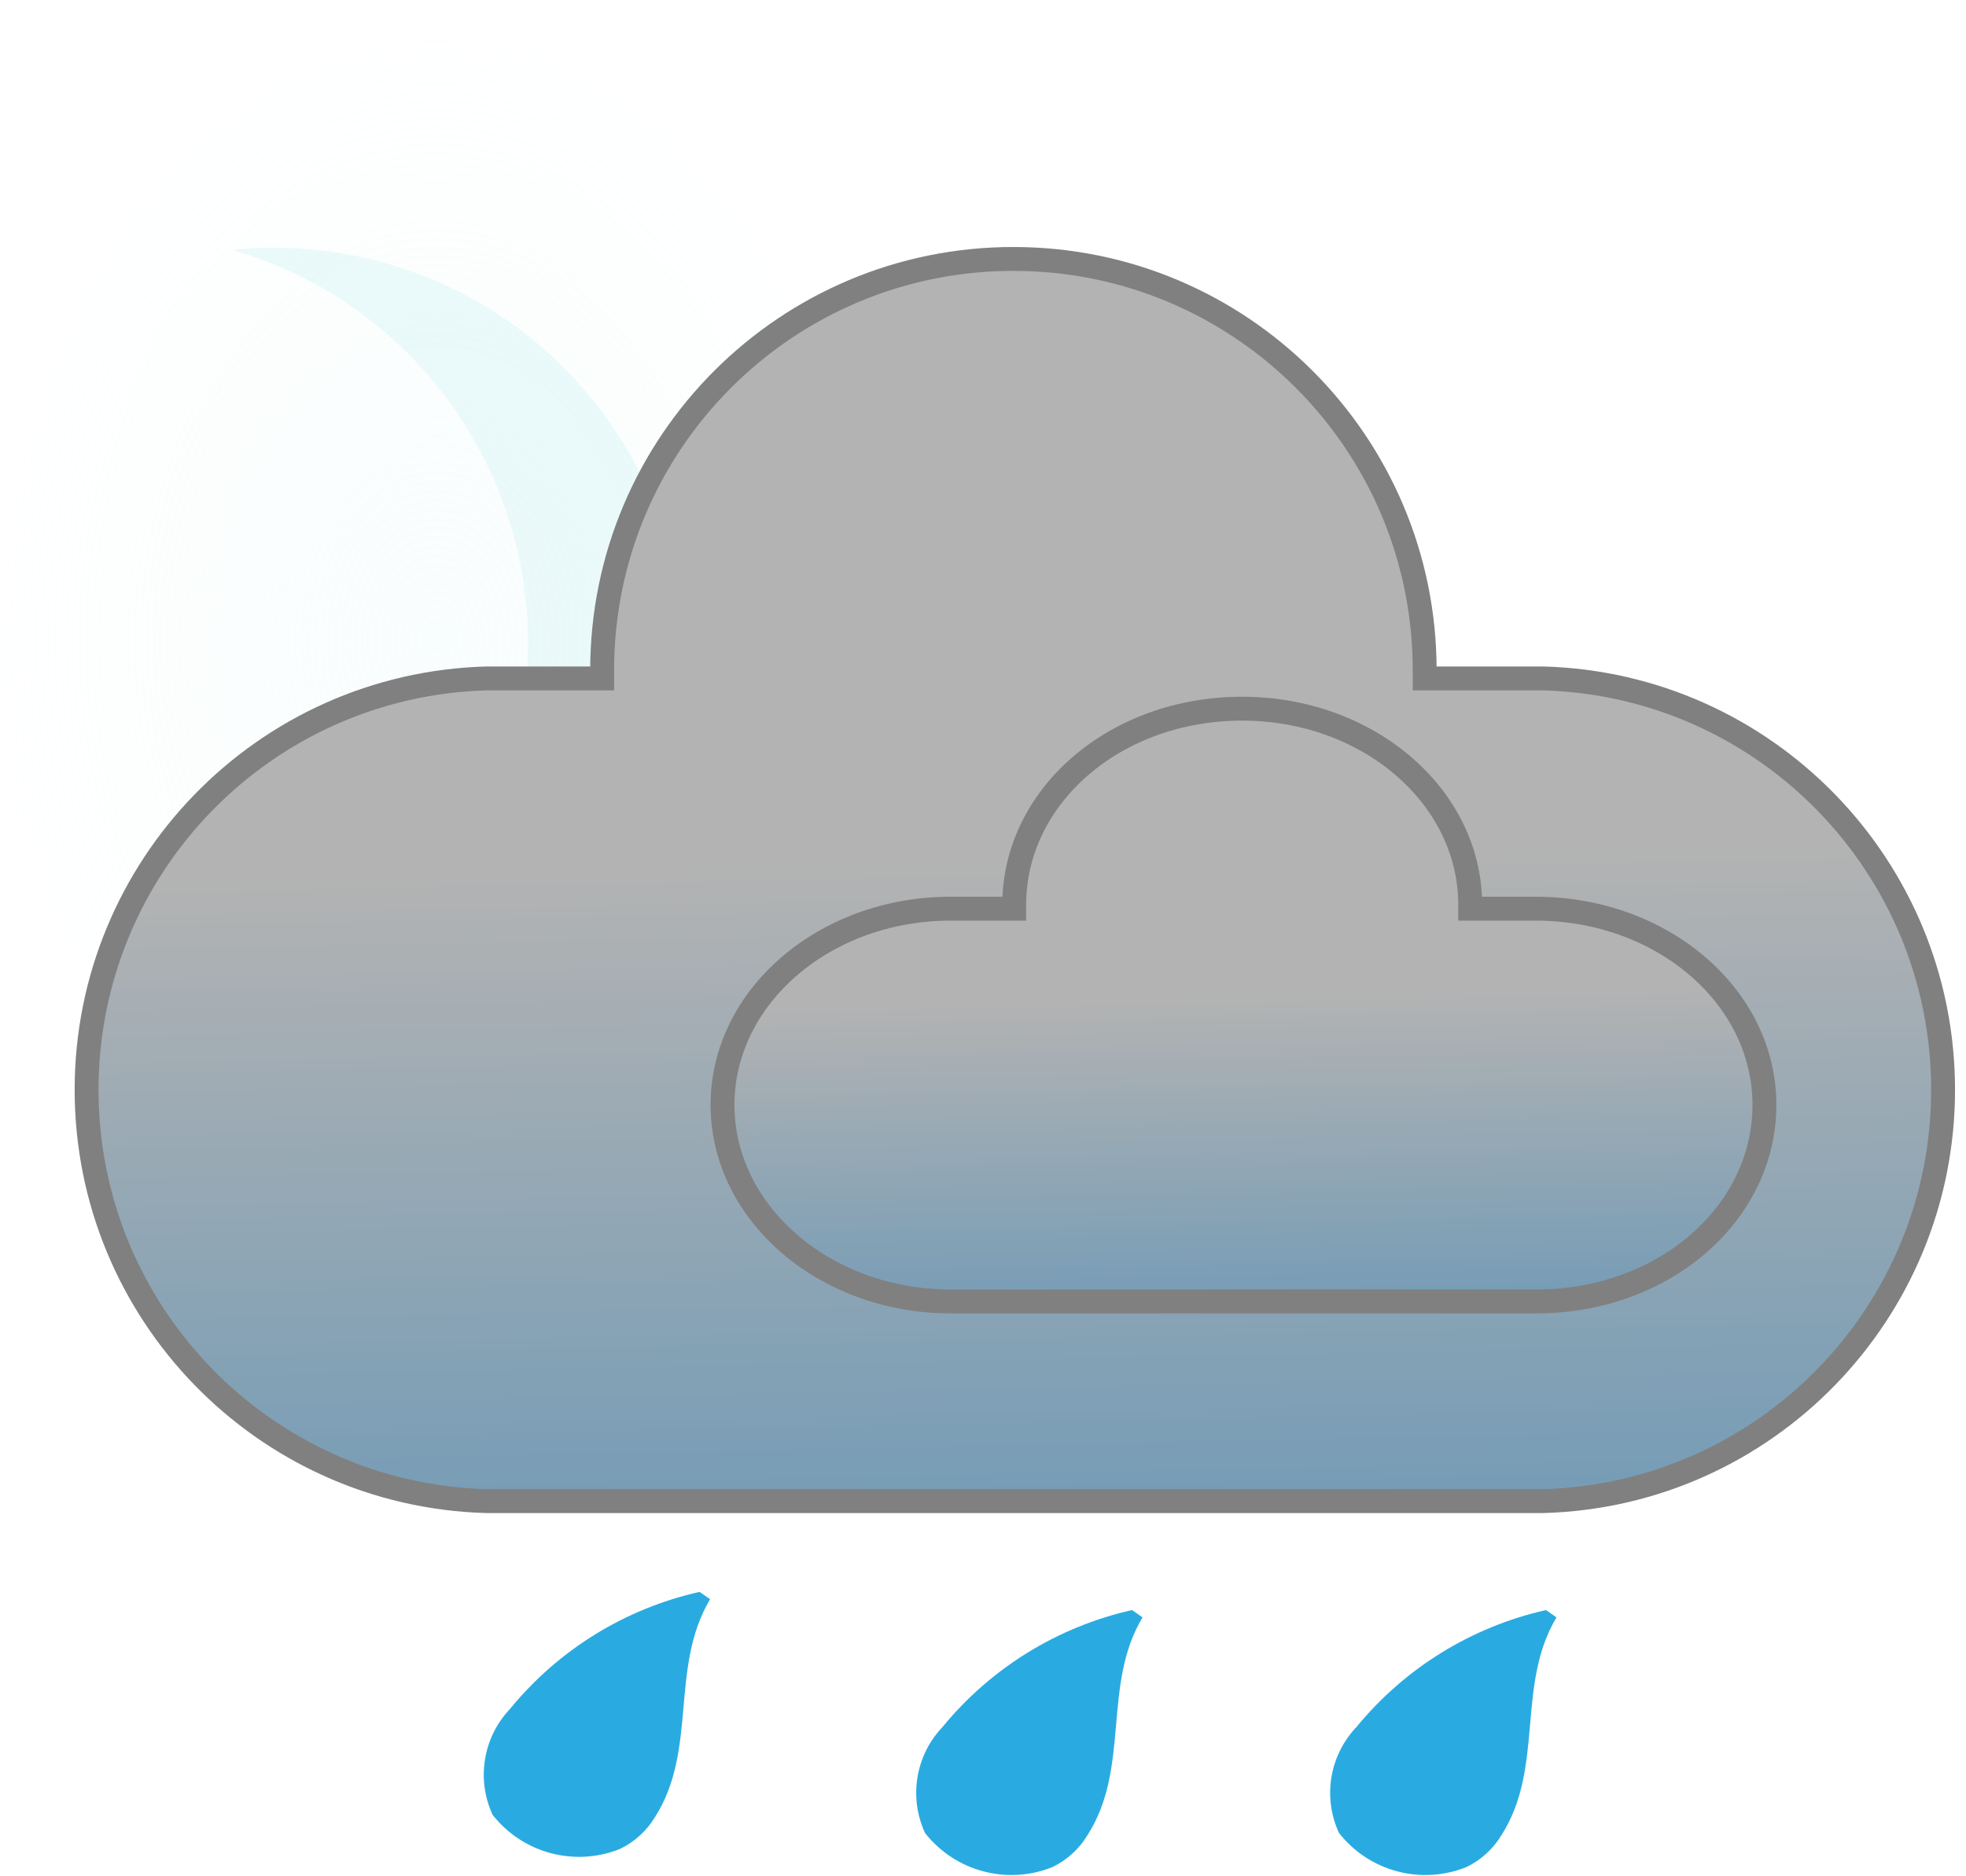
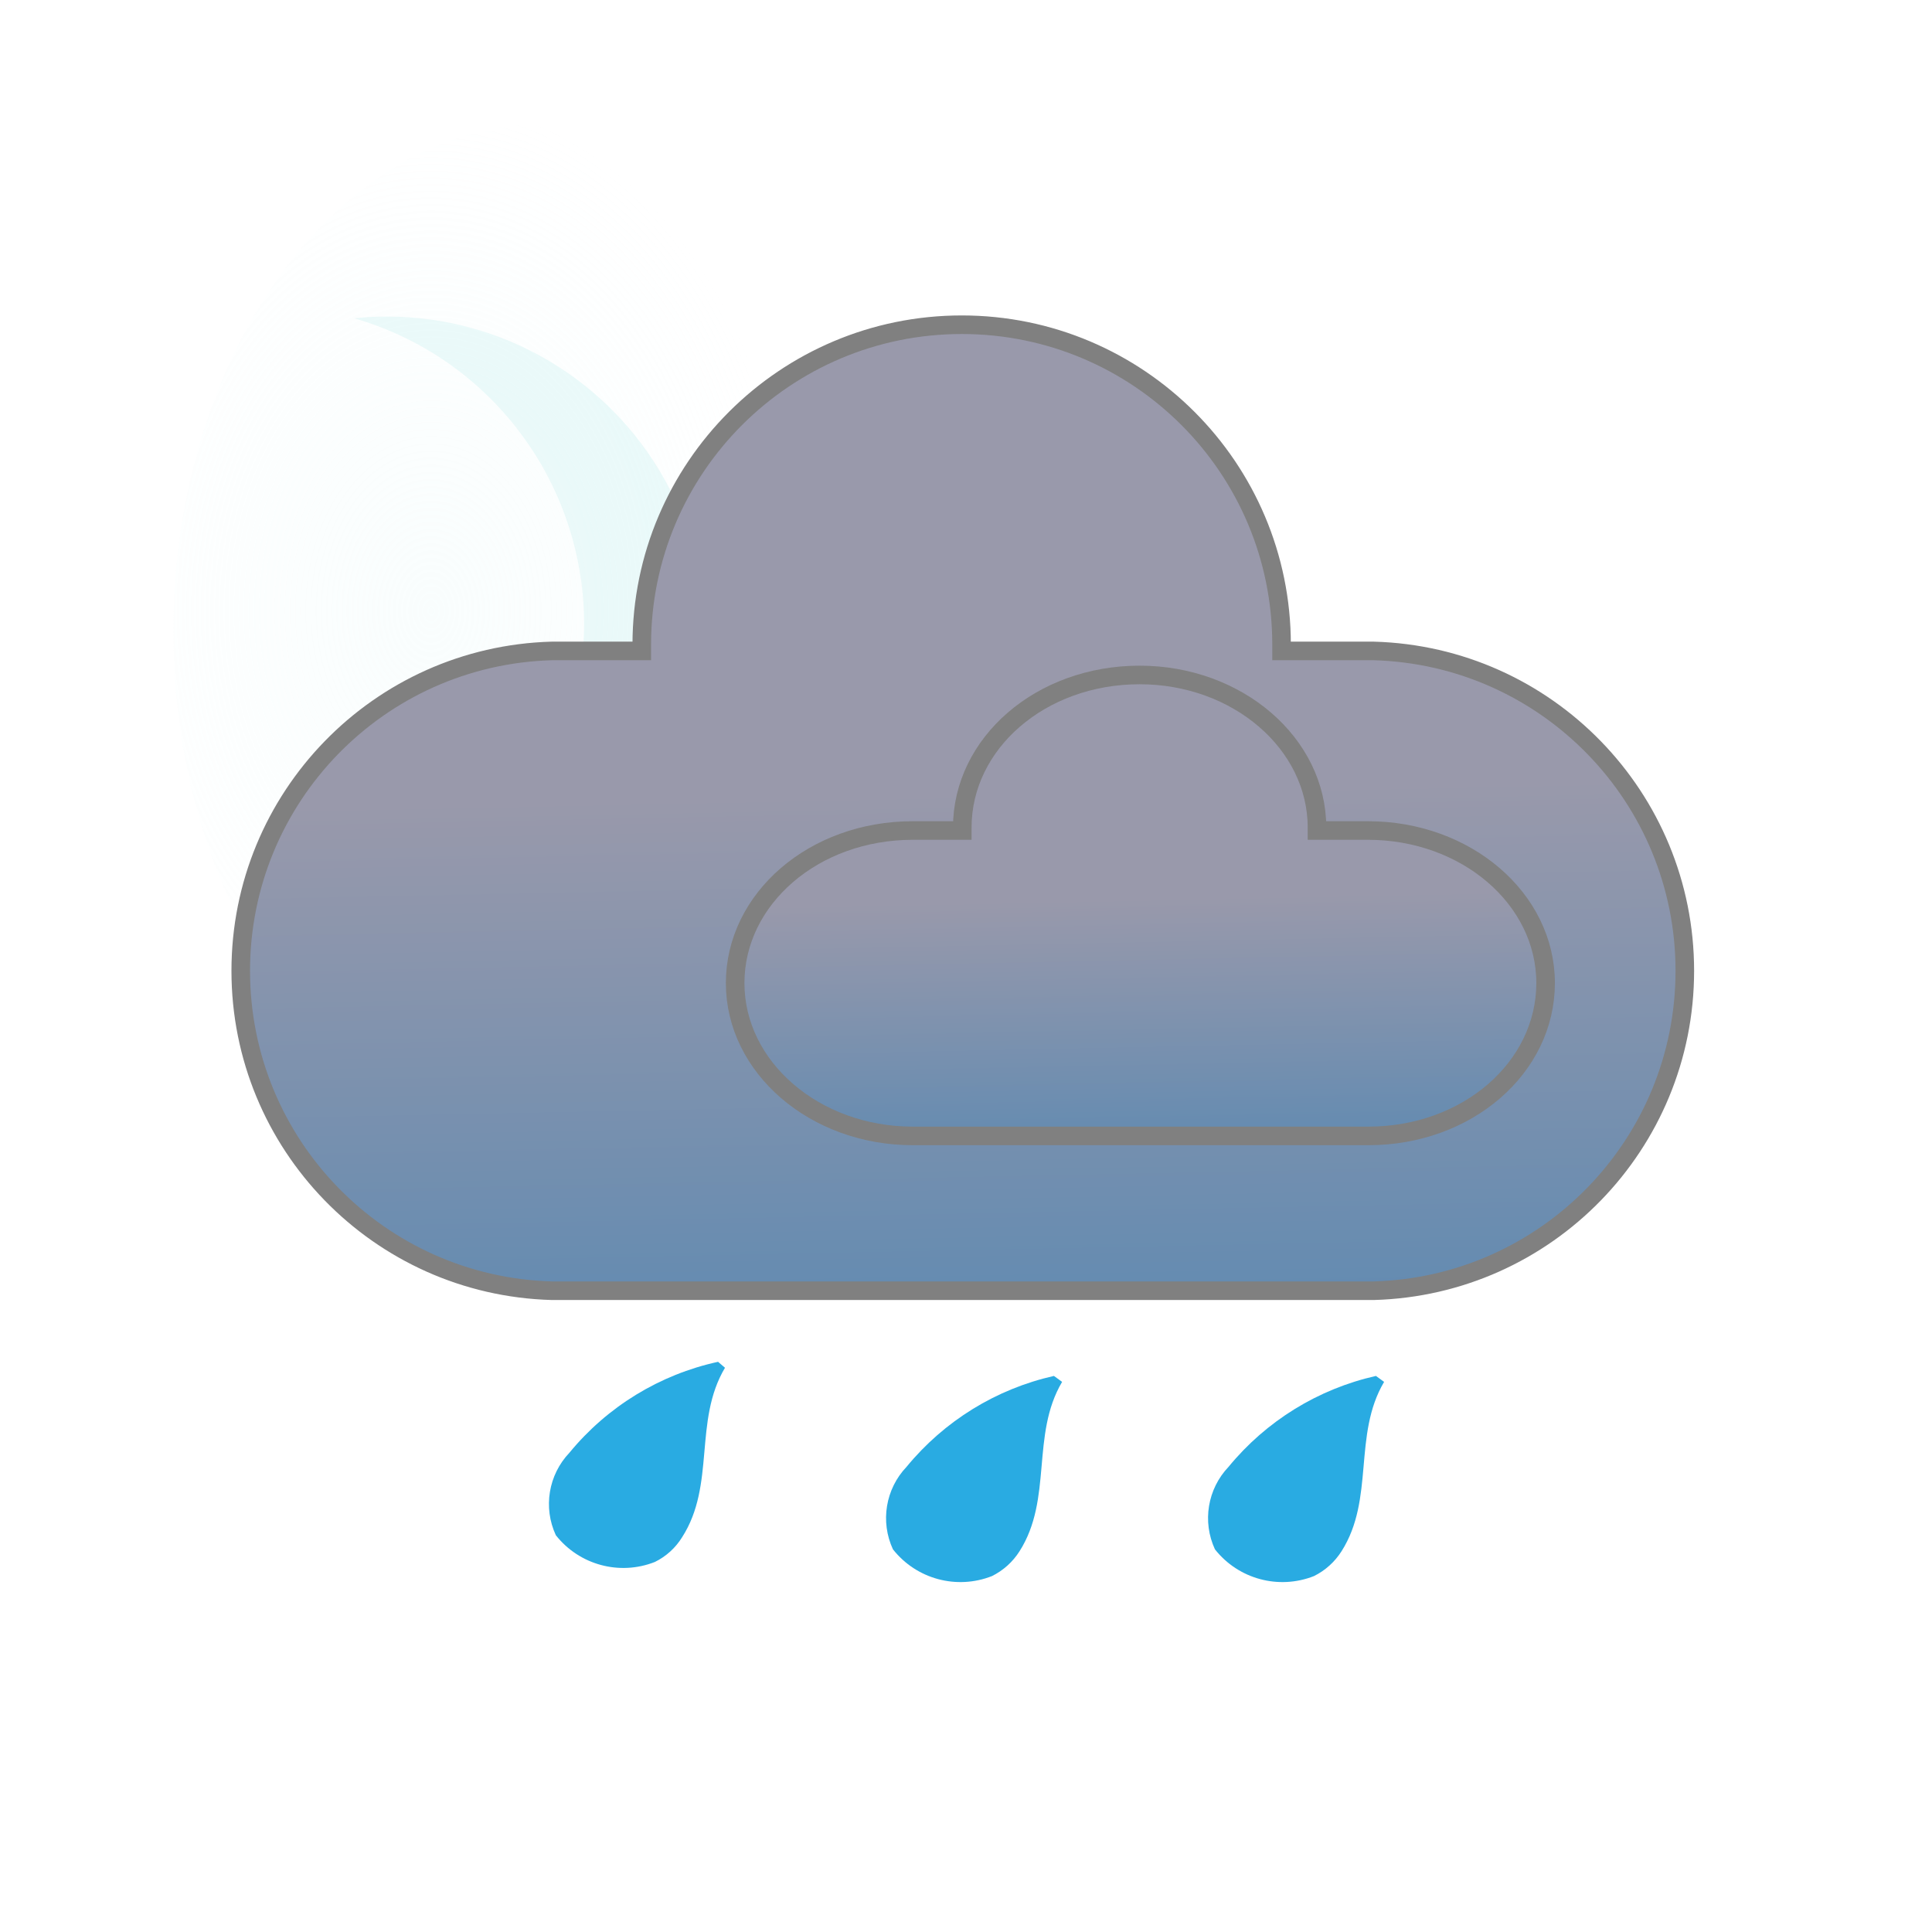
- <svg xmlns="http://www.w3.org/2000/svg" xmlns:xlink="http://www.w3.org/1999/xlink" id="Слой_1" data-name="Слой 1" viewBox="0 0 61.74 58.89">
+ <svg xmlns="http://www.w3.org/2000/svg" xmlns:xlink="http://www.w3.org/1999/xlink" id="Слой_1" data-name="Слой 1" viewBox="0 0 78 78">
  <defs>
-     <style>.cls-1{fill:#eaf9f9;}.cls-2{fill:url(#Безымянный_градиент_5);}.cls-3,.cls-4{stroke:gray;stroke-miterlimit:10;stroke-width:0.75px;}.cls-3{fill:url(#Безымянный_градиент_12);}.cls-4{fill:url(#Безымянный_градиент_12-2);}.cls-5{fill:#29abe2;}</style>
-     <radialGradient id="Безымянный_градиент_5" cx="326.33" cy="247.36" r="19.26" gradientTransform="translate(-237.57 -244.56) scale(0.77 1.07)" gradientUnits="userSpaceOnUse">
+     <style>.cls-1{fill:#333348;stroke:#b3b3b3;opacity:0;}.cls-1,.cls-4,.cls-5{stroke-miterlimit:10;}.cls-2{fill:#eaf9f9;}.cls-3{fill:url(#Безымянный_градиент_5);}.cls-4,.cls-5{stroke:gray;stroke-width:0.75px;}.cls-4{fill:url(#Безымянный_градиент_4);}.cls-5{fill:url(#Безымянный_градиент_4-2);}.cls-6{fill:#29abe2;}</style>
+     <radialGradient id="Безымянный_градиент_5" cx="1155.82" cy="534.48" r="19.26" gradientTransform="translate(-872.58 -547.23) scale(0.77 1.07)" gradientUnits="userSpaceOnUse">
      <stop offset="0" stop-color="#eaf9f9" stop-opacity="0.29" />
      <stop offset="0.5" stop-color="#eaf9f9" stop-opacity="0.15" />
      <stop offset="1" stop-color="#eaf9f9" stop-opacity="0" />
    </radialGradient>
-     <linearGradient id="Безымянный_градиент_12" x1="340.75" y1="246.15" x2="341.95" y2="305.14" gradientUnits="userSpaceOnUse">
-       <stop offset="0" stop-color="#b3b3b3" />
+     <linearGradient id="Безымянный_градиент_4" x1="982.98" y1="553.75" x2="984.18" y2="612.74" gradientUnits="userSpaceOnUse">
+       <stop offset="0" stop-color="#9999ab" />
      <stop offset="1" stop-color="#0071bc" />
    </linearGradient>
-     <linearGradient id="Безымянный_градиент_12-2" x1="347.99" y1="250.4" x2="348.57" y2="278.58" xlink:href="#Безымянный_градиент_12" />
+     <linearGradient id="Безымянный_градиент_4-2" x1="990.22" y1="558" x2="990.8" y2="586.19" xlink:href="#Безымянный_градиент_4" />
  </defs>
-   <path class="cls-1" d="M317.66,226.9a11.73,11.73,0,0,0-1.33.07,12.85,12.85,0,0,1-2.19,25.12,12.84,12.84,0,1,0,3.52-25.19Z" transform="translate(-309.03 -219.12)" />
-   <ellipse class="cls-2" cx="15" cy="20.5" rx="15" ry="20.5" />
-   <path class="cls-3" d="M357.49,240.42h-3.72v-.26a12.91,12.91,0,0,0-12.91-12.91h0a12.91,12.91,0,0,0-12.92,12.91v.26h-3.63a12.92,12.92,0,0,0,0,25.83h33.18a12.92,12.92,0,0,0,0-25.83Z" transform="translate(-309.03 -219.12)" />
-   <path class="cls-4" d="M357.26,247.65H355.2v-.12c0-3.41-3.21-6.16-7.16-6.16h0c-4,0-7.16,2.75-7.16,6.16v.12h-2c-3.95,0-7.16,2.76-7.16,6.16s3.21,6.17,7.16,6.17h18.4c4,0,7.16-2.76,7.16-6.17S361.22,247.65,357.26,247.65Z" transform="translate(-309.03 -219.12)" />
-   <path class="cls-5" d="M331,269.1a10.72,10.72,0,0,0-5.95,3.67,3,3,0,0,0-.55,3.33,3.45,3.45,0,0,0,4,1.07,2.6,2.6,0,0,0,1.1-1c1.35-2.12.45-4.69,1.73-6.84" transform="translate(-309.03 -219.12)" />
-   <path class="cls-5" d="M344.58,269.67a10.76,10.76,0,0,0-5.95,3.67,3,3,0,0,0-.55,3.33,3.45,3.45,0,0,0,4,1.07,2.6,2.6,0,0,0,1.1-1c1.36-2.12.45-4.7,1.73-6.84" transform="translate(-309.03 -219.12)" />
-   <path class="cls-5" d="M357.58,269.67a10.76,10.76,0,0,0-5.95,3.67,3,3,0,0,0-.55,3.33,3.45,3.45,0,0,0,4,1.07,2.6,2.6,0,0,0,1.1-1c1.36-2.12.45-4.7,1.73-6.84" transform="translate(-309.03 -219.12)" />
+   <rect class="cls-1" x="0.5" y="0.5" width="77" height="77" />
+   <path class="cls-2" d="M959.89,534.5a11.73,11.73,0,0,0-1.33.07,12.85,12.85,0,0,1-2.19,25.12,12.84,12.84,0,1,0,3.52-25.19Z" transform="translate(-944.26 -521.72)" />
+   <ellipse class="cls-3" cx="22" cy="25.5" rx="15" ry="20.5" />
+   <path class="cls-4" d="M999.72,548H996v-.26a12.91,12.91,0,0,0-12.91-12.91h0a12.92,12.92,0,0,0-12.92,12.91V548h-3.63a12.92,12.92,0,0,0,0,25.83h33.18a12.92,12.92,0,0,0,0-25.83Z" transform="translate(-944.26 -521.72)" />
+   <path class="cls-5" d="M999.49,555.25h-2.06v-.12c0-3.4-3.21-6.16-7.16-6.16h0c-4,0-7.16,2.76-7.16,6.16v.12h-2c-4,0-7.17,2.76-7.17,6.16s3.21,6.17,7.17,6.17h18.39c4,0,7.16-2.76,7.16-6.17S1003.45,555.25,999.49,555.25Z" transform="translate(-944.26 -521.72)" />
+   <path class="cls-6" d="M973.25,576.7a10.72,10.72,0,0,0-6,3.67,3,3,0,0,0-.55,3.33,3.47,3.47,0,0,0,4,1.08,2.68,2.68,0,0,0,1.1-1c1.36-2.12.45-4.69,1.73-6.84" transform="translate(-944.26 -521.72)" />
+   <path class="cls-6" d="M986.81,577.27a10.76,10.76,0,0,0-5.95,3.67,3,3,0,0,0-.55,3.33,3.47,3.47,0,0,0,4,1.08,2.78,2.78,0,0,0,1.11-1c1.35-2.12.45-4.69,1.72-6.84" transform="translate(-944.26 -521.72)" />
+   <path class="cls-6" d="M999.81,577.27a10.76,10.76,0,0,0-5.95,3.67,3,3,0,0,0-.55,3.33,3.47,3.47,0,0,0,4,1.08,2.78,2.78,0,0,0,1.11-1c1.35-2.12.45-4.69,1.72-6.84" transform="translate(-944.26 -521.72)" />
</svg>
